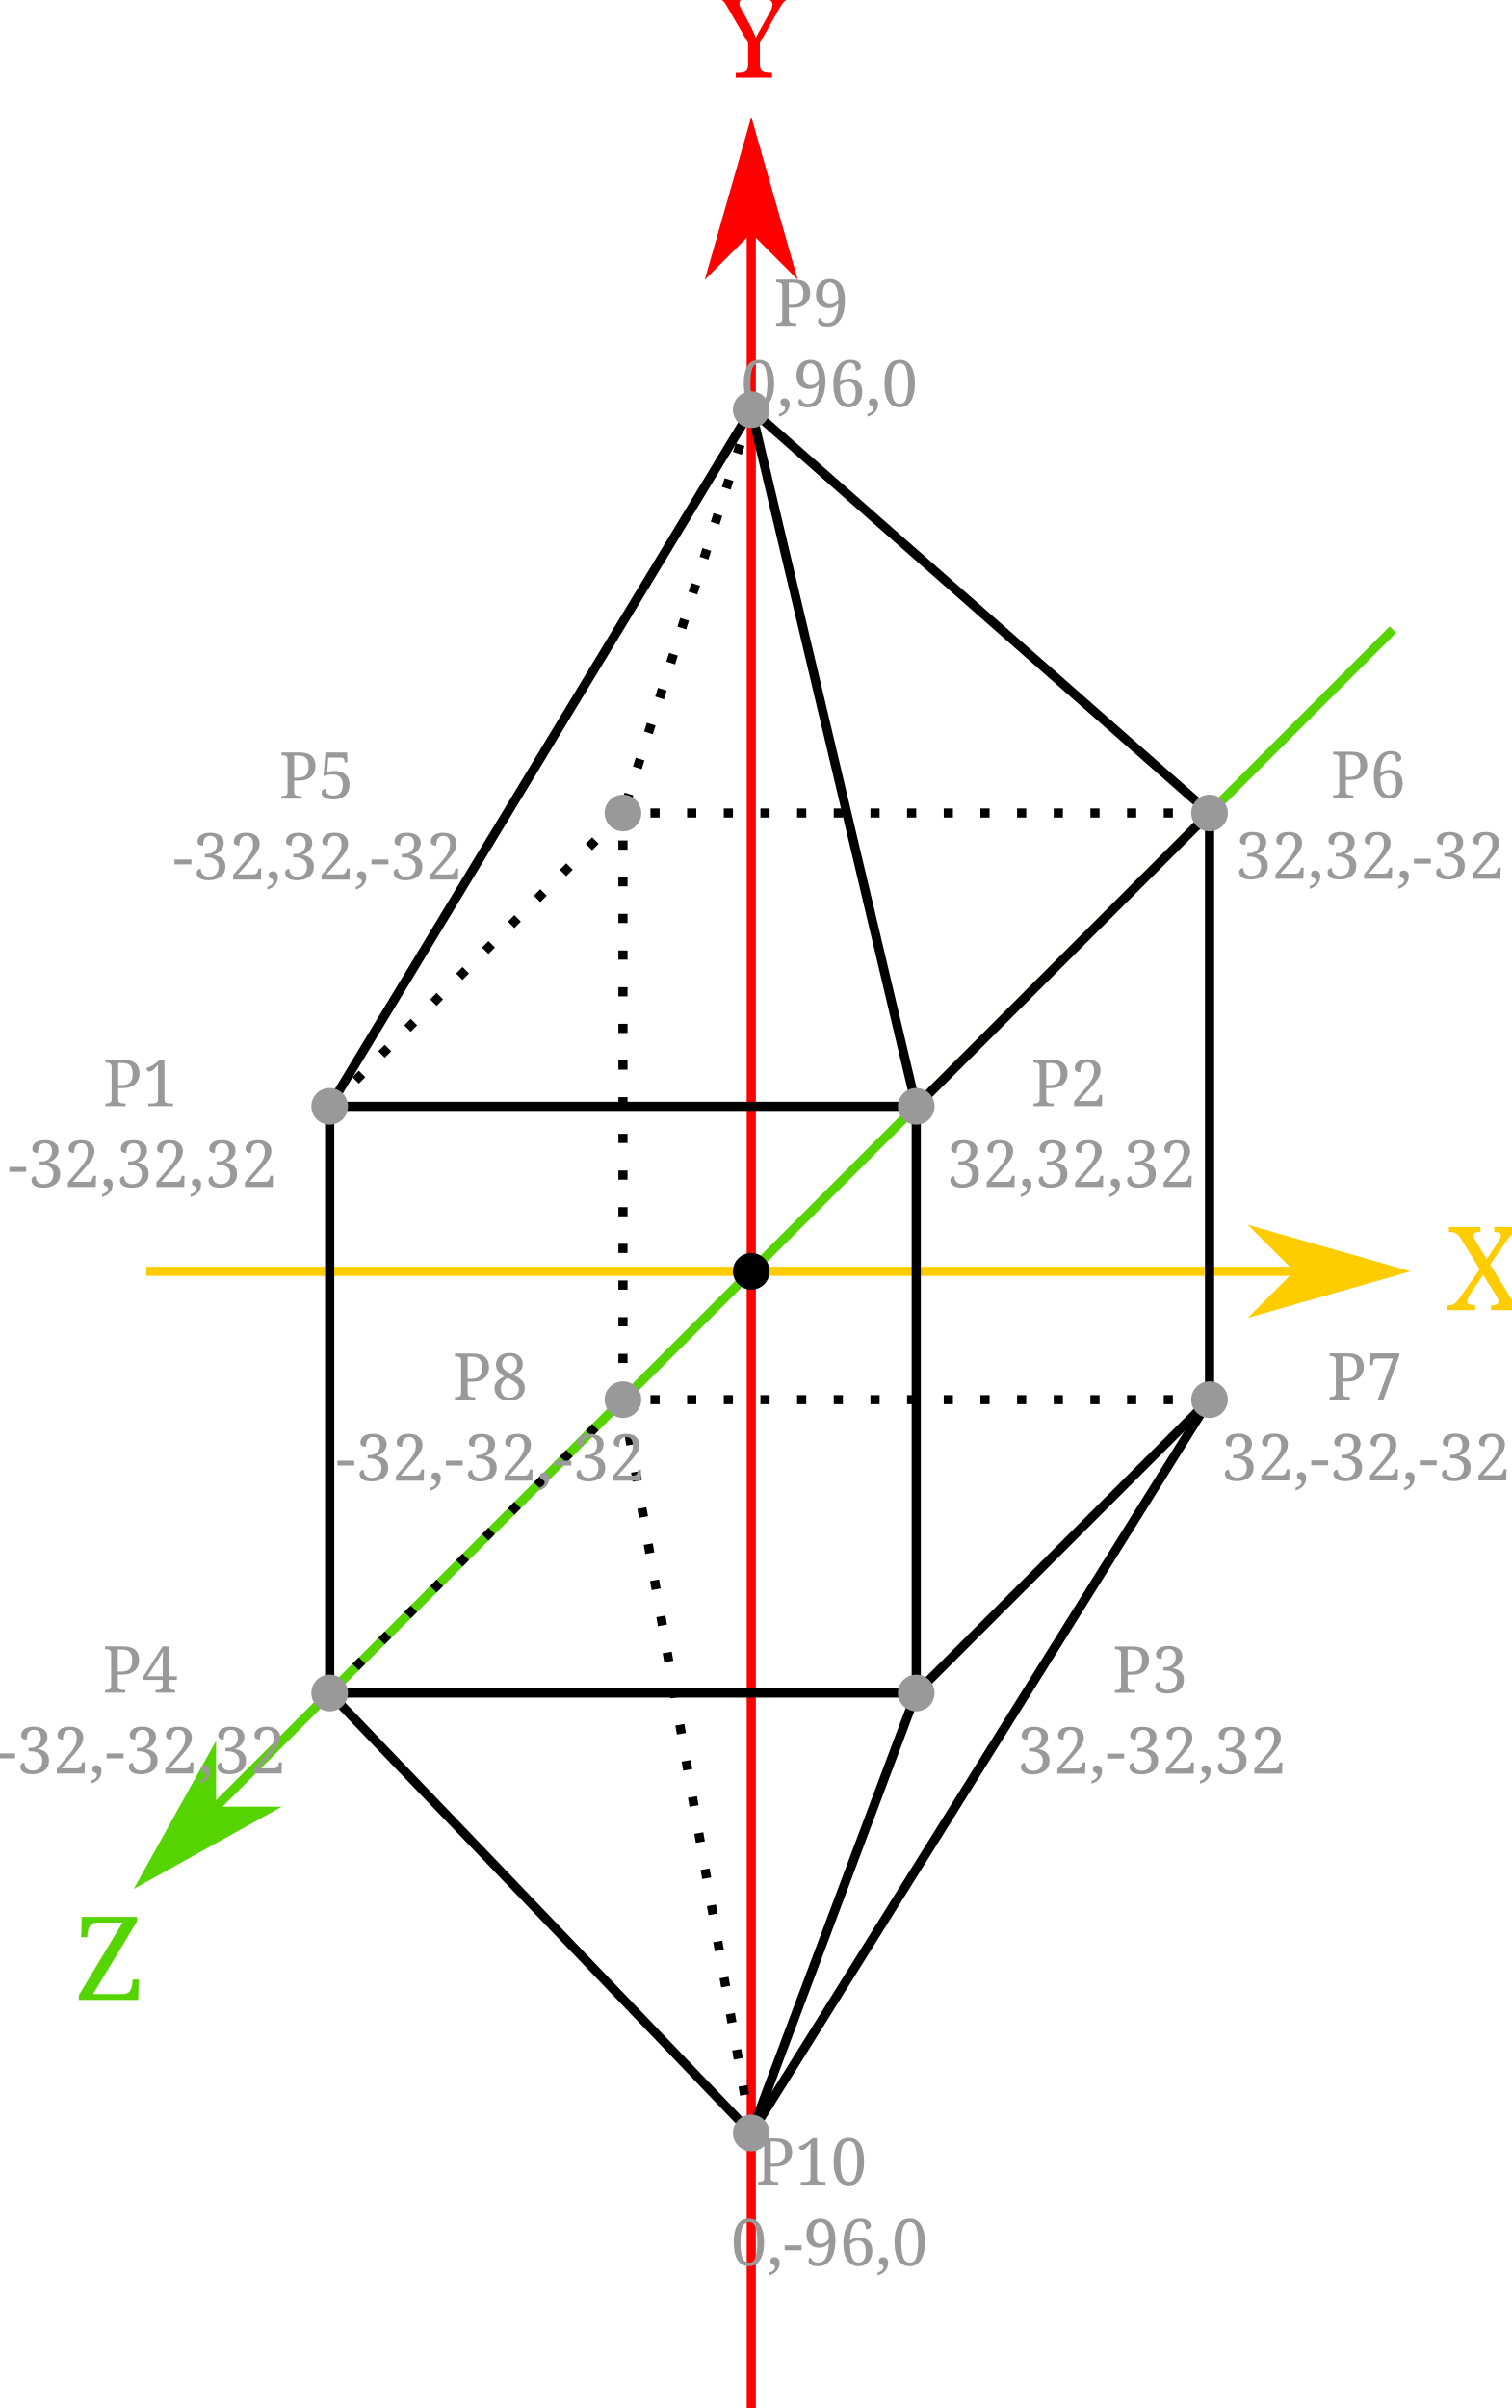
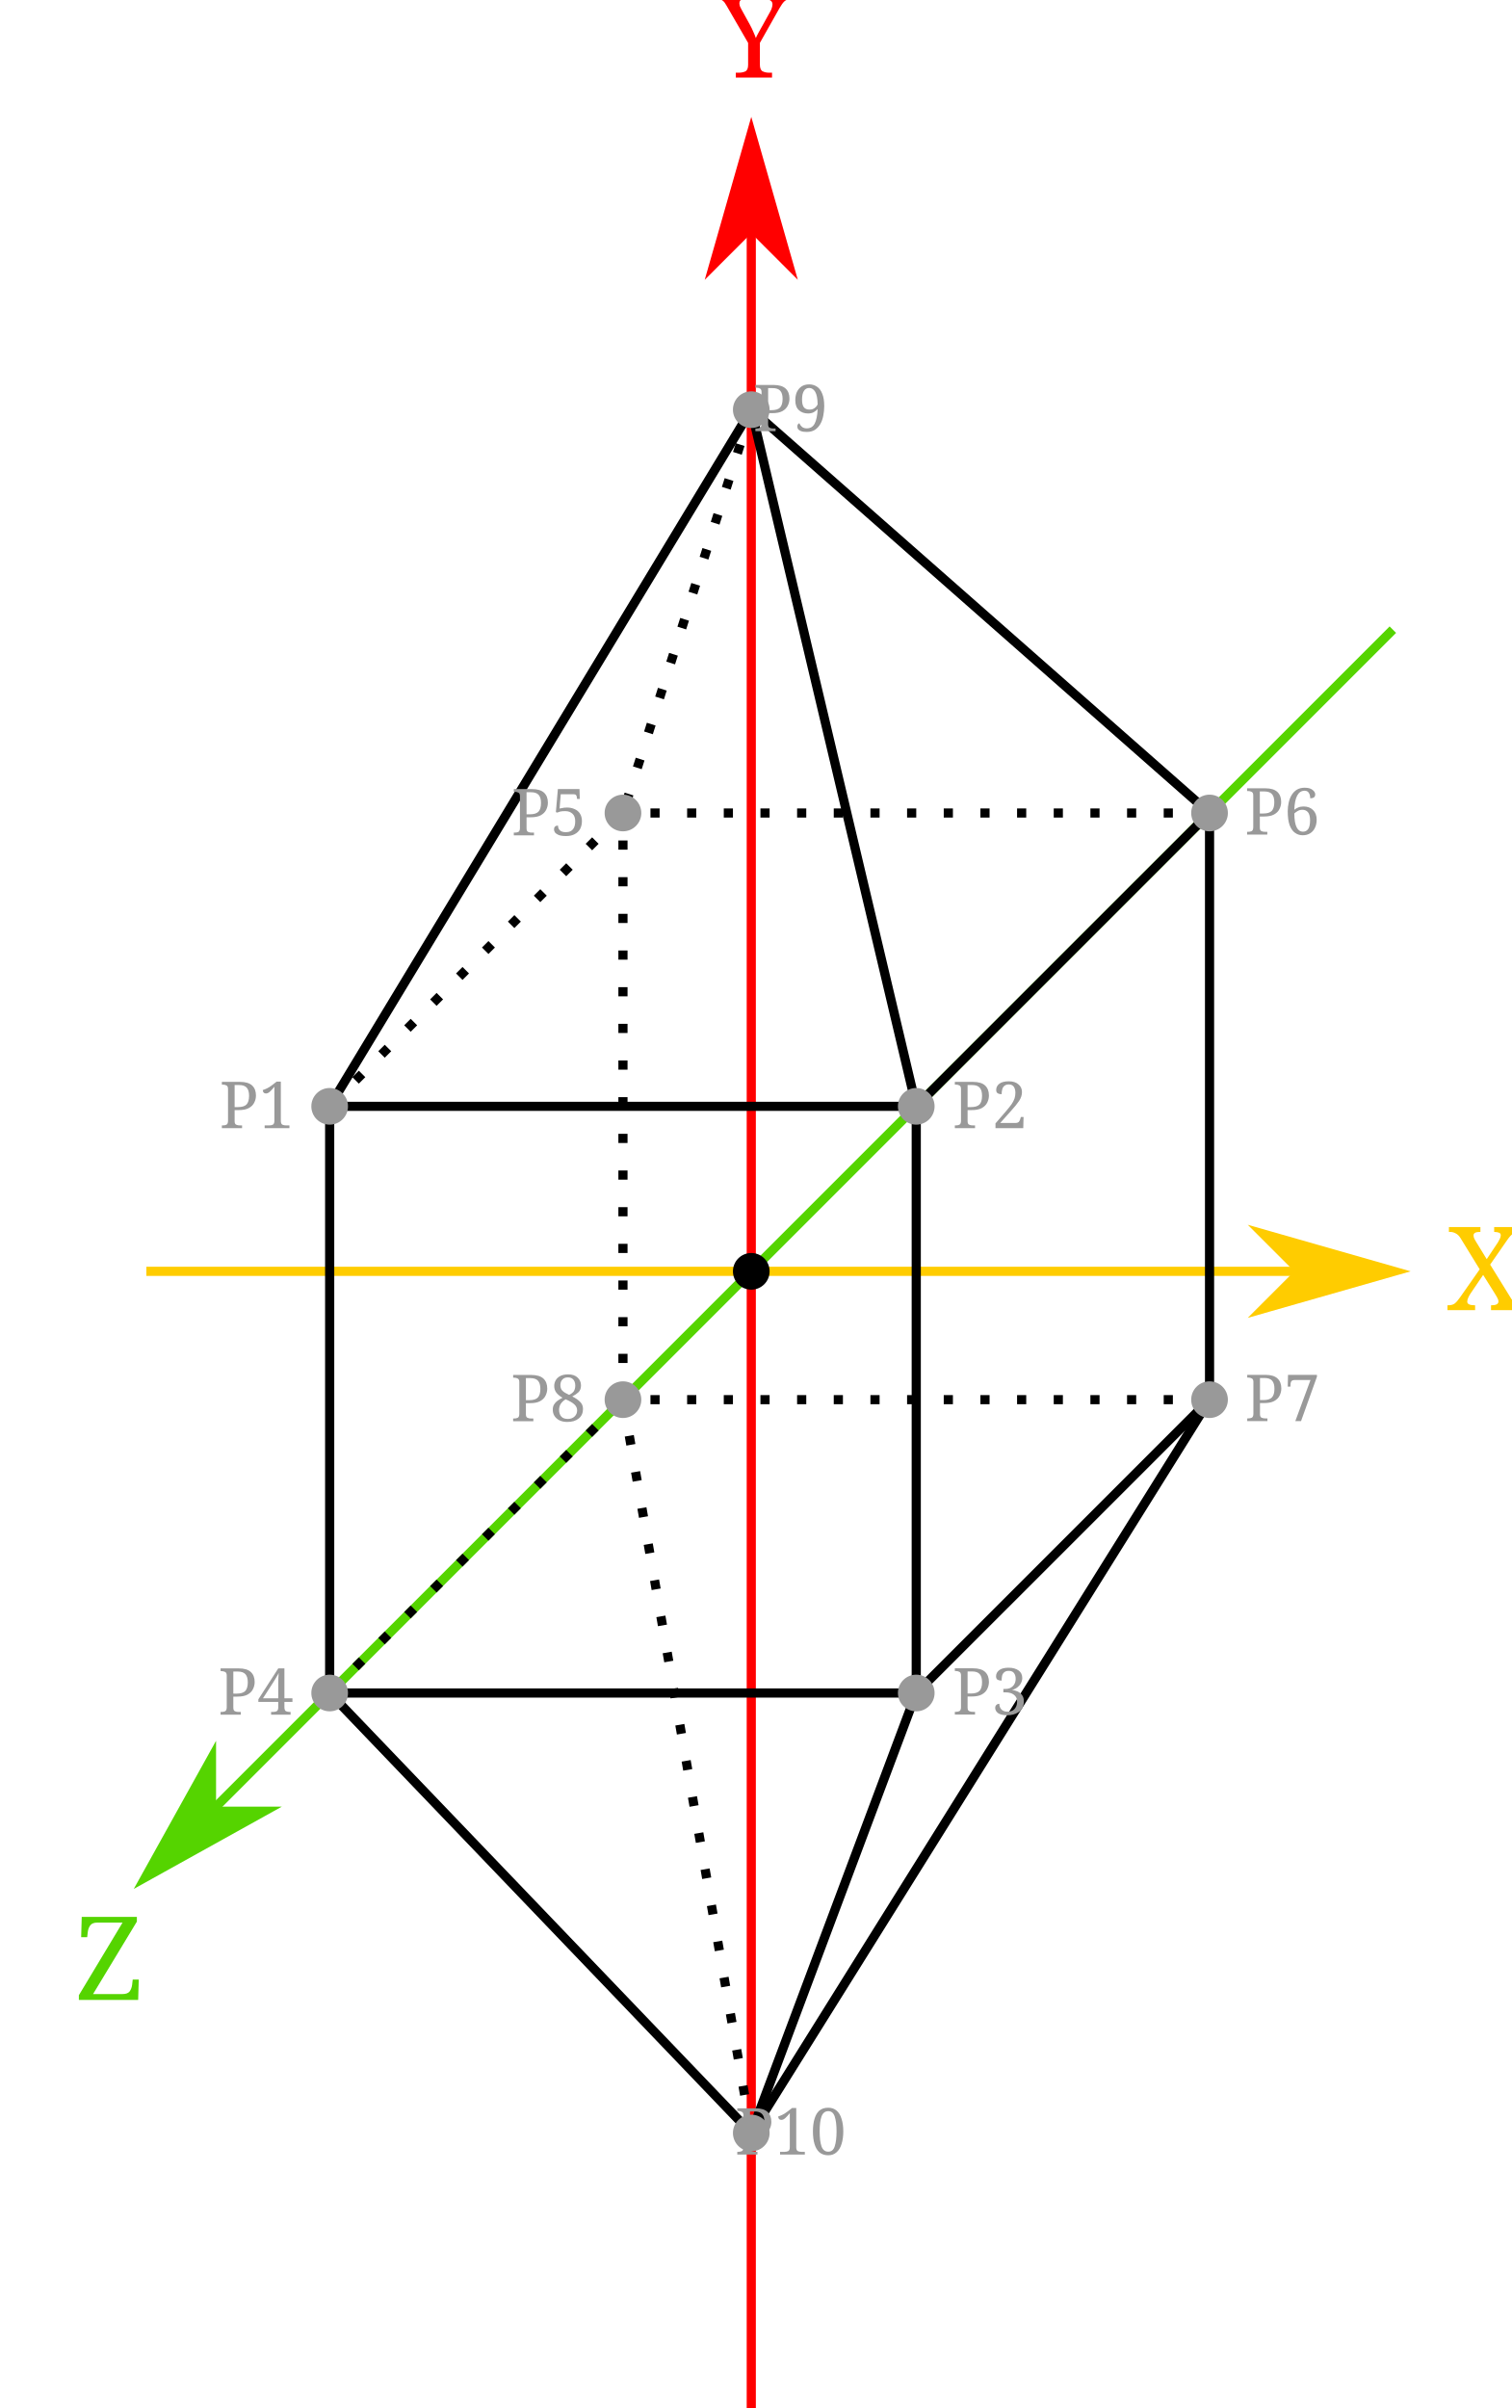
<svg xmlns="http://www.w3.org/2000/svg" width="82.472mm" height="131.345mm" viewBox="0 0 164.944 262.691" version="1.1" id="svg1835">
  <defs id="defs1829">
    <marker style="overflow:visible" id="marker2520" refX="0" refY="0" orient="auto">
      <path transform="matrix(-0.8,0,0,-0.8,-10,0)" style="fill:#ffcc00;fill-opacity:1;fill-rule:evenodd;stroke:#ffcc00;stroke-width:1pt;stroke-opacity:1" d="M 0,0 5,-5 -12.5,0 5,5 Z" id="path2518" />
    </marker>
    <marker orient="auto" refY="0" refX="0" id="Arrow1Lstart" style="overflow:visible">
      <path id="path1545" d="M 0,0 5,-5 -12.5,0 5,5 Z" style="fill:#55d400;fill-opacity:1;fill-rule:evenodd;stroke:#55d400;stroke-width:1pt;stroke-opacity:1" transform="matrix(0.8,0,0,0.8,10,0)" />
    </marker>
    <marker orient="auto" refY="0" refX="0" id="Arrow1Lend" style="overflow:visible">
      <path id="path1548" d="M 0,0 5,-5 -12.5,0 5,5 Z" style="fill:#ff0000;fill-opacity:1;fill-rule:evenodd;stroke:#ff0000;stroke-width:1pt;stroke-opacity:1" transform="matrix(-0.8,0,0,-0.8,-10,0)" />
    </marker>
  </defs>
  <g id="layer4">
    <rect transform="translate(-4.031007,-12.30936)" style="display:inline;opacity:1;vector-effect:none;fill:#ffffff;fill-opacity:1;stroke:none;stroke-width:2;stroke-linecap:butt;stroke-linejoin:round;stroke-miterlimit:4;stroke-dasharray:none;stroke-dashoffset:0;stroke-opacity:1" id="rect940" width="168" height="266" x="2.031" y="11" />
  </g>
  <g id="layer2" style="display:inline" transform="translate(-4.031007,-12.30936)">
    <path style="opacity:1;vector-effect:none;fill:#ff0000;fill-opacity:1;stroke:#ff0000;stroke-width:1;stroke-linecap:butt;stroke-linejoin:bevel;stroke-miterlimit:4;stroke-dasharray:none;stroke-dashoffset:0;stroke-opacity:1;marker-end:url(#Arrow1Lend)" d="M 86,275 V 27" id="path2449" />
    <path style="opacity:1;vector-effect:none;fill:#ffcc00;fill-opacity:1;stroke:#ffcc00;stroke-width:1;stroke-linecap:butt;stroke-linejoin:bevel;stroke-miterlimit:4;stroke-dasharray:none;stroke-dashoffset:0;stroke-opacity:1;marker-end:url(#marker2520)" d="M 20,151 H 156" id="path2564" />
    <path style="opacity:1;vector-effect:none;fill:#55d400;fill-opacity:1;stroke:#55d400;stroke-width:1;stroke-linecap:butt;stroke-linejoin:bevel;stroke-miterlimit:4;stroke-dasharray:none;stroke-dashoffset:0;stroke-opacity:1;marker-start:url(#Arrow1Lstart)" d="M 20,217 156,81" id="path2478" />
    <text xml:space="preserve" style="font-style:normal;font-variant:normal;font-weight:normal;font-stretch:normal;font-size:12.7px;line-height:1.25;font-family:Cambria;-inkscape-font-specification:'Cambria, Normal';font-variant-ligatures:normal;font-variant-caps:normal;font-variant-numeric:normal;font-feature-settings:normal;text-align:start;letter-spacing:0px;word-spacing:0px;writing-mode:lr-tb;text-anchor:start;fill:#ff0000;fill-opacity:1;stroke:none;stroke-width:1" x="82.298" y="20.774" id="text3246">
      <tspan x="82.298" y="20.774" id="tspan3244" style="stroke-width:1">
        <tspan x="82.298" y="20.774" id="tspan3242" style="stroke-width:1">Y</tspan>
      </tspan>
    </text>
    <text xml:space="preserve" style="font-style:normal;font-variant:normal;font-weight:normal;font-stretch:normal;font-size:12.7px;line-height:1.25;font-family:Cambria;-inkscape-font-specification:'Cambria, Normal';font-variant-ligatures:normal;font-variant-caps:normal;font-variant-numeric:normal;font-feature-settings:normal;text-align:start;letter-spacing:0px;word-spacing:0px;writing-mode:lr-tb;text-anchor:start;fill:#ffcc00;fill-opacity:1;stroke:none;stroke-width:1" x="161.85" y="155.232" id="text3240">
      <tspan x="161.85" y="155.232" id="tspan3238" style="stroke-width:1">
        <tspan x="161.85" y="155.232" id="tspan3236" style="stroke-width:1">X</tspan>
      </tspan>
    </text>
    <text xml:space="preserve" style="font-style:normal;font-variant:normal;font-weight:normal;font-stretch:normal;font-size:12.7px;line-height:1.25;font-family:Cambria;-inkscape-font-specification:'Cambria, Normal';font-variant-ligatures:normal;font-variant-caps:normal;font-variant-numeric:normal;font-feature-settings:normal;text-align:start;letter-spacing:0px;word-spacing:0px;writing-mode:lr-tb;text-anchor:start;fill:#55d400;fill-opacity:1;stroke:none;stroke-width:1" x="12.182" y="230.483" id="text3234">
      <tspan x="12.182" y="230.483" id="tspan3232" style="stroke-width:1">
        <tspan x="12.182" y="230.483" id="tspan3230" style="stroke-width:1">Z</tspan>
      </tspan>
    </text>
  </g>
  <g id="layer1" style="display:inline" transform="translate(-4.031007,-12.30936)">
    <path style="opacity:1;vector-effect:none;fill:#000000;fill-opacity:1;stroke:#000000;stroke-width:1;stroke-linecap:butt;stroke-linejoin:bevel;stroke-miterlimit:4;stroke-dasharray:none;stroke-dashoffset:0;stroke-opacity:1" d="M 40,197 H 104" id="path2402" />
    <path style="opacity:1;vector-effect:none;fill:#000000;fill-opacity:1;stroke:#000000;stroke-width:1;stroke-linecap:butt;stroke-linejoin:bevel;stroke-miterlimit:4;stroke-dasharray:none;stroke-dashoffset:0;stroke-opacity:1" d="m 136,165 -32,32" id="path2404" />
    <path style="opacity:1;vector-effect:none;fill:#000000;fill-opacity:1;stroke:#000000;stroke-width:1;stroke-linecap:butt;stroke-linejoin:bevel;stroke-miterlimit:4;stroke-dasharray:none;stroke-dashoffset:0;stroke-opacity:1" d="m 40,133 v 64" id="path2406" />
    <path style="opacity:1;vector-effect:none;fill:#000000;fill-opacity:1;stroke:#000000;stroke-width:1;stroke-linecap:butt;stroke-linejoin:bevel;stroke-miterlimit:4;stroke-dasharray:none;stroke-dashoffset:0;stroke-opacity:1" d="m 104,133 v 64 0" id="path2408" />
    <path style="opacity:1;vector-effect:none;fill:#000000;fill-opacity:1;stroke:#000000;stroke-width:1;stroke-linecap:butt;stroke-linejoin:bevel;stroke-miterlimit:4;stroke-dasharray:none;stroke-dashoffset:0;stroke-opacity:1" d="M 40,133 H 104" id="path2410" />
    <path style="opacity:1;vector-effect:none;fill:#000000;fill-opacity:1;stroke:#000000;stroke-width:1;stroke-linecap:butt;stroke-linejoin:bevel;stroke-miterlimit:4;stroke-dasharray:none;stroke-dashoffset:0;stroke-opacity:1" d="m 136,101 v 64" id="path2412" />
    <path style="opacity:1;vector-effect:none;fill:#000000;fill-opacity:1;stroke:#000000;stroke-width:1;stroke-linecap:butt;stroke-linejoin:bevel;stroke-miterlimit:4;stroke-dasharray:none;stroke-dashoffset:0;stroke-opacity:1" d="M 86,57 40,133" id="path2416" />
    <path style="opacity:1;vector-effect:none;fill:#000000;fill-opacity:1;stroke:#000000;stroke-width:1;stroke-linecap:butt;stroke-linejoin:bevel;stroke-miterlimit:4;stroke-dasharray:none;stroke-dashoffset:0;stroke-opacity:1" d="M 104,133 86,57" id="path2418" />
    <path style="opacity:1;vector-effect:none;fill:#000000;fill-opacity:1;stroke:#000000;stroke-width:1;stroke-linecap:butt;stroke-linejoin:bevel;stroke-miterlimit:4;stroke-dasharray:none;stroke-dashoffset:0;stroke-opacity:1" d="M 136,101 86,57" id="path2420" />
    <path style="opacity:1;vector-effect:none;fill:#000000;fill-opacity:1;stroke:#000000;stroke-width:1;stroke-linecap:butt;stroke-linejoin:bevel;stroke-miterlimit:4;stroke-dasharray:none;stroke-dashoffset:0;stroke-opacity:1" d="m 104,133 32,-32" id="path2422" />
    <path style="opacity:1;vector-effect:none;fill:#000000;fill-opacity:1;stroke:#000000;stroke-width:1;stroke-linecap:butt;stroke-linejoin:bevel;stroke-miterlimit:4;stroke-dasharray:1, 3;stroke-dashoffset:0;stroke-opacity:1" d="M 40,133 72,101" id="path2424" />
    <path style="opacity:1;vector-effect:none;fill:#000000;fill-opacity:1;stroke:#000000;stroke-width:1;stroke-linecap:butt;stroke-linejoin:bevel;stroke-miterlimit:4;stroke-dasharray:1, 3;stroke-dashoffset:0;stroke-opacity:1" d="M 136,101 H 72" id="path2426" />
    <path style="opacity:1;vector-effect:none;fill:#000000;fill-opacity:1;stroke:#000000;stroke-width:1;stroke-linecap:butt;stroke-linejoin:bevel;stroke-miterlimit:4;stroke-dasharray:1, 3;stroke-dashoffset:0;stroke-opacity:1" d="M 86,57 72,101" id="path2428" />
    <path style="opacity:1;vector-effect:none;fill:#000000;fill-opacity:1;stroke:#000000;stroke-width:1;stroke-linecap:butt;stroke-linejoin:bevel;stroke-miterlimit:4;stroke-dasharray:1, 3;stroke-dashoffset:0;stroke-opacity:1" d="M 72,165 V 101" id="path2430" />
    <path style="opacity:1;vector-effect:none;fill:#000000;fill-opacity:1;stroke:#000000;stroke-width:1;stroke-linecap:butt;stroke-linejoin:bevel;stroke-miterlimit:4;stroke-dasharray:1, 3;stroke-dashoffset:0;stroke-opacity:1" d="M 40,197 72,165" id="path2432" />
    <path style="opacity:1;vector-effect:none;fill:#000000;fill-opacity:1;stroke:#000000;stroke-width:1;stroke-linecap:butt;stroke-linejoin:bevel;stroke-miterlimit:4;stroke-dasharray:1, 3;stroke-dashoffset:0;stroke-opacity:1" d="M 136,165 H 72" id="path2434" />
    <path style="opacity:1;vector-effect:none;fill:#000000;fill-opacity:1;stroke:#000000;stroke-width:1;stroke-linecap:butt;stroke-linejoin:bevel;stroke-miterlimit:4;stroke-dasharray:none;stroke-dashoffset:0;stroke-opacity:1" d="m 86,245 -46,-48" id="path2436" />
    <path style="opacity:1;vector-effect:none;fill:#000000;fill-opacity:1;stroke:#000000;stroke-width:1;stroke-linecap:butt;stroke-linejoin:bevel;stroke-miterlimit:4;stroke-dasharray:none;stroke-dashoffset:0;stroke-opacity:1" d="M 104,197 86,245" id="path2438" />
    <path style="opacity:1;vector-effect:none;fill:#000000;fill-opacity:1;stroke:#000000;stroke-width:1;stroke-linecap:butt;stroke-linejoin:bevel;stroke-miterlimit:4;stroke-dasharray:none;stroke-dashoffset:0;stroke-opacity:1" d="M 136,165 86,245" id="path2440" />
    <path style="opacity:1;vector-effect:none;fill:#000000;fill-opacity:1;stroke:#000000;stroke-width:1;stroke-linecap:butt;stroke-linejoin:bevel;stroke-miterlimit:4;stroke-dasharray:1, 3;stroke-dashoffset:0;stroke-opacity:1" d="m 72,165 14,80" id="path2442" />
    <circle style="fill:#999999;fill-rule:evenodd;stroke:#999999;stroke-width:0.265" id="path2937-9" cx="86" cy="245" r="1.868" />
    <circle style="fill:#999999;fill-rule:evenodd;stroke:#999999;stroke-width:0.265" id="path2937-9-0" cx="72" cy="101" r="1.868" />
    <circle style="fill:#999999;fill-rule:evenodd;stroke:#999999;stroke-width:0.265" id="path2937-9-4" cx="72" cy="165" r="1.868" />
    <circle style="fill:#999999;fill-rule:evenodd;stroke:#999999;stroke-width:0.265" id="path2937-9-1" cx="136" cy="165" r="1.868" />
    <circle style="fill:#999999;fill-rule:evenodd;stroke:#999999;stroke-width:0.265" id="path2937-9-2" cx="104" cy="197" r="1.868" />
    <circle style="fill:#999999;fill-rule:evenodd;stroke:#999999;stroke-width:0.265" id="path2937-9-24" cx="40" cy="197" r="1.868" />
    <circle style="fill:#999999;fill-rule:evenodd;stroke:#999999;stroke-width:0.265" id="path2937-9-8" cx="136" cy="101" r="1.868" />
    <circle style="fill:#999999;fill-rule:evenodd;stroke:#999999;stroke-width:0.265" id="path2937-9-6" cx="86" cy="57" r="1.868" />
    <circle style="fill:#999999;fill-rule:evenodd;stroke:#999999;stroke-width:0.265" id="path2937-9-88" cx="104" cy="133" r="1.868" />
    <circle style="fill:#999999;fill-rule:evenodd;stroke:#999999;stroke-width:0.265" id="path2937-9-41" cx="40" cy="133" r="1.868" />
    <circle style="fill:#000000;fill-rule:evenodd;stroke:#000000;stroke-width:0.265" id="path2937-9-0-1" cx="86" cy="151" r="1.868" />
  </g>
  <g id="layer3" style="display:inline" transform="translate(-4.031007,-12.30936)">
-     <text xml:space="preserve" style="font-style:normal;font-variant:normal;font-weight:normal;font-stretch:normal;font-size:7.056px;line-height:1.25;font-family:Cambria;-inkscape-font-specification:'Cambria, Normal';font-variant-ligatures:normal;font-variant-caps:normal;font-variant-numeric:normal;font-feature-settings:normal;text-align:start;letter-spacing:0px;word-spacing:0px;writing-mode:lr-tb;text-anchor:start;display:inline;fill:#999999;fill-opacity:1;stroke:none;stroke-width:1" x="15.274" y="132.98" id="text3228">
-       <tspan x="15.274" y="132.98" id="tspan3222" style="font-style:normal;font-variant:normal;font-weight:normal;font-stretch:normal;font-size:7.056px;font-family:Cambria;-inkscape-font-specification:'Cambria, Normal';font-variant-ligatures:normal;font-variant-caps:normal;font-variant-numeric:normal;font-feature-settings:normal;text-align:start;writing-mode:lr-tb;text-anchor:start;stroke-width:1">
-         <tspan x="15.274" y="132.98" id="tspan3218" style="font-style:normal;font-variant:normal;font-weight:normal;font-stretch:normal;font-size:7.056px;font-family:Cambria;-inkscape-font-specification:'Cambria, Normal';font-variant-ligatures:normal;font-variant-caps:normal;font-variant-numeric:normal;font-feature-settings:normal;text-align:start;writing-mode:lr-tb;text-anchor:start;stroke-width:1">P1</tspan>
-         <tspan dx="0" x="23.197" y="132.98" id="tspan3220" style="font-style:normal;font-variant:normal;font-weight:normal;font-stretch:normal;font-size:7.056px;font-family:Cambria;-inkscape-font-specification:'Cambria, Normal';font-variant-ligatures:normal;font-variant-caps:normal;font-variant-numeric:normal;font-feature-settings:normal;text-align:start;writing-mode:lr-tb;text-anchor:start;stroke-width:1" />
-       </tspan>
-       <tspan x="4.876" y="141.799" id="tspan3226" style="font-style:normal;font-variant:normal;font-weight:normal;font-stretch:normal;font-size:7.056px;font-family:Cambria;-inkscape-font-specification:'Cambria, Normal';font-variant-ligatures:normal;font-variant-caps:normal;font-variant-numeric:normal;font-feature-settings:normal;text-align:start;writing-mode:lr-tb;text-anchor:start;stroke-width:1">
-         <tspan x="4.876" y="141.799" id="tspan3224" style="font-style:normal;font-variant:normal;font-weight:normal;font-stretch:normal;font-size:7.056px;font-family:Cambria;-inkscape-font-specification:'Cambria, Normal';font-variant-ligatures:normal;font-variant-caps:normal;font-variant-numeric:normal;font-feature-settings:normal;text-align:start;writing-mode:lr-tb;text-anchor:start;stroke-width:1">-32,32,32</tspan>
+     <text xml:space="preserve" style="font-style:normal;font-variant:normal;font-weight:normal;font-stretch:normal;font-size:7.056px;line-height:1.25;font-family:Cambria;-inkscape-font-specification:'Cambria, Normal';font-variant-ligatures:normal;font-variant-caps:normal;font-variant-numeric:normal;font-feature-settings:normal;text-align:start;letter-spacing:0px;word-spacing:0px;writing-mode:lr-tb;text-anchor:start;display:inline;fill:#999999;fill-opacity:1;stroke:none;stroke-width:1" x="27.974" y="135.379" id="text3228">
+       <tspan id="tspan941" x="27.974" y="135.379">P1</tspan>
+     </text>
+     <text xml:space="preserve" style="font-style:normal;font-variant:normal;font-weight:normal;font-stretch:normal;font-size:7.056px;line-height:1.25;font-family:Cambria;-inkscape-font-specification:'Cambria, Normal';font-variant-ligatures:normal;font-variant-caps:normal;font-variant-numeric:normal;font-feature-settings:normal;text-align:start;letter-spacing:0px;word-spacing:0px;writing-mode:lr-tb;text-anchor:start;display:inline;fill:#999999;fill-opacity:1;stroke:none;stroke-width:1" x="27.831" y="199.363" id="text3156">
+       <tspan id="tspan939" x="27.831" y="199.363">P4</tspan>
+     </text>
+     <text xml:space="preserve" style="font-style:normal;font-variant:normal;font-weight:normal;font-stretch:normal;font-size:7.056px;line-height:1.25;font-family:Cambria;-inkscape-font-specification:'Cambria, Normal';font-variant-ligatures:normal;font-variant-caps:normal;font-variant-numeric:normal;font-feature-settings:normal;text-align:start;letter-spacing:0px;word-spacing:0px;writing-mode:lr-tb;text-anchor:start;display:inline;fill:#999999;fill-opacity:1;stroke:none;stroke-width:1" x="107.945" y="199.351" id="text3192">
+       <tspan id="tspan935" x="107.945" y="199.351">P3</tspan>
+     </text>
+     <text xml:space="preserve" style="font-style:normal;font-variant:normal;font-weight:normal;font-stretch:normal;font-size:7.056px;line-height:1.25;font-family:Cambria;-inkscape-font-specification:'Cambria, Normal';font-variant-ligatures:normal;font-variant-caps:normal;font-variant-numeric:normal;font-feature-settings:normal;text-align:start;letter-spacing:0px;word-spacing:0px;writing-mode:lr-tb;text-anchor:start;display:inline;fill:#999999;fill-opacity:1;stroke:none;stroke-width:1" x="139.846" y="167.339" id="text3180">
+       <tspan id="tspan929" x="139.846" y="167.339">P7</tspan>
+     </text>
+     <text xml:space="preserve" style="font-style:normal;font-variant:normal;font-weight:normal;font-stretch:normal;font-size:7.056px;line-height:1.25;font-family:Cambria;-inkscape-font-specification:'Cambria, Normal';font-variant-ligatures:normal;font-variant-caps:normal;font-variant-numeric:normal;font-feature-settings:normal;text-align:start;letter-spacing:0px;word-spacing:0px;writing-mode:lr-tb;text-anchor:start;display:inline;fill:#999999;fill-opacity:1;stroke:none;stroke-width:1" x="139.833" y="103.351" id="text3168">
+       <tspan id="tspan927" x="139.833" y="103.351">P6</tspan>
+     </text>
+     <text xml:space="preserve" style="font-style:normal;font-variant:normal;font-weight:normal;font-stretch:normal;font-size:7.056px;line-height:1.25;font-family:Cambria;-inkscape-font-specification:'Cambria, Normal';font-variant-ligatures:normal;font-variant-caps:normal;font-variant-numeric:normal;font-feature-settings:normal;text-align:start;letter-spacing:0px;word-spacing:0px;writing-mode:lr-tb;text-anchor:start;display:inline;fill:#999999;fill-opacity:1;stroke:none;stroke-width:1" x="107.947" y="135.379" id="text3282">
+       <tspan id="tspan943" x="107.947" y="135.379">P2</tspan>
+     </text>
+     <text xml:space="preserve" style="font-style:normal;font-variant:normal;font-weight:normal;font-stretch:normal;font-size:7.056px;line-height:1.25;font-family:Cambria;-inkscape-font-specification:'Cambria, Normal';font-variant-ligatures:normal;font-variant-caps:normal;font-variant-numeric:normal;font-feature-settings:normal;text-align:start;letter-spacing:0px;word-spacing:0px;writing-mode:lr-tb;text-anchor:start;display:inline;fill:#999999;fill-opacity:1;stroke:none;stroke-width:1" x="59.826" y="103.437" id="text3270">
+       <tspan id="tspan931" x="59.826" y="103.437">P5</tspan>
+     </text>
+     <text xml:space="preserve" style="font-style:normal;font-variant:normal;font-weight:normal;font-stretch:normal;font-size:7.056px;line-height:1.25;font-family:Cambria;-inkscape-font-specification:'Cambria, Normal';font-variant-ligatures:normal;font-variant-caps:normal;font-variant-numeric:normal;font-feature-settings:normal;text-align:start;letter-spacing:0px;word-spacing:0px;writing-mode:lr-tb;text-anchor:start;display:inline;fill:#999999;fill-opacity:1;stroke:none;stroke-width:1" x="59.753" y="167.351" id="text3216">
+       <tspan x="59.753" y="167.351" id="tspan3214" style="font-style:normal;font-variant:normal;font-weight:normal;font-stretch:normal;font-size:7.056px;font-family:Cambria;-inkscape-font-specification:'Cambria, Normal';font-variant-ligatures:normal;font-variant-caps:normal;font-variant-numeric:normal;font-feature-settings:normal;text-align:start;writing-mode:lr-tb;text-anchor:start;stroke-width:1">
+         <tspan x="59.753" y="167.351" id="tspan3206" style="font-style:normal;font-variant:normal;font-weight:normal;font-stretch:normal;font-size:7.056px;font-family:Cambria;-inkscape-font-specification:'Cambria, Normal';font-variant-ligatures:normal;font-variant-caps:normal;font-variant-numeric:normal;font-feature-settings:normal;text-align:start;writing-mode:lr-tb;text-anchor:start;stroke-width:1" dx="0 0">P8</tspan>
      </tspan>
    </text>
-     <text xml:space="preserve" style="font-style:normal;font-variant:normal;font-weight:normal;font-stretch:normal;font-size:7.056px;line-height:1.25;font-family:Cambria;-inkscape-font-specification:'Cambria, Normal';font-variant-ligatures:normal;font-variant-caps:normal;font-variant-numeric:normal;font-feature-settings:normal;text-align:start;letter-spacing:0px;word-spacing:0px;writing-mode:lr-tb;text-anchor:start;display:inline;fill:#999999;fill-opacity:1;stroke:none;stroke-width:1" x="15.228" y="196.96" id="text3156">
-       <tspan x="15.228" y="196.96" id="tspan3150" style="font-style:normal;font-variant:normal;font-weight:normal;font-stretch:normal;font-size:7.056px;font-family:Cambria;-inkscape-font-specification:'Cambria, Normal';font-variant-ligatures:normal;font-variant-caps:normal;font-variant-numeric:normal;font-feature-settings:normal;text-align:start;writing-mode:lr-tb;text-anchor:start;stroke:none;stroke-width:1">
-         <tspan x="15.228" y="196.96" id="tspan3146" style="font-style:normal;font-variant:normal;font-weight:normal;font-stretch:normal;font-size:7.056px;font-family:Cambria;-inkscape-font-specification:'Cambria, Normal';font-variant-ligatures:normal;font-variant-caps:normal;font-variant-numeric:normal;font-feature-settings:normal;text-align:start;writing-mode:lr-tb;text-anchor:start;stroke:none;stroke-width:1">P4 </tspan>
-         <tspan dx="0" x="24.708" y="196.96" id="tspan3148" style="font-style:normal;font-variant:normal;font-weight:normal;font-stretch:normal;font-size:7.056px;font-family:Cambria;-inkscape-font-specification:'Cambria, Normal';font-variant-ligatures:normal;font-variant-caps:normal;font-variant-numeric:normal;font-feature-settings:normal;text-align:start;writing-mode:lr-tb;text-anchor:start;stroke:none;stroke-width:1" />
-       </tspan>
-       <tspan x="3.659" y="205.78" id="tspan3154" style="font-style:normal;font-variant:normal;font-weight:normal;font-stretch:normal;font-size:7.056px;font-family:Cambria;-inkscape-font-specification:'Cambria, Normal';font-variant-ligatures:normal;font-variant-caps:normal;font-variant-numeric:normal;font-feature-settings:normal;text-align:start;writing-mode:lr-tb;text-anchor:start;stroke:none;stroke-width:1">
-         <tspan x="3.659" y="205.78" id="tspan3152" style="font-style:normal;font-variant:normal;font-weight:normal;font-stretch:normal;font-size:7.056px;font-family:Cambria;-inkscape-font-specification:'Cambria, Normal';font-variant-ligatures:normal;font-variant-caps:normal;font-variant-numeric:normal;font-feature-settings:normal;text-align:start;writing-mode:lr-tb;text-anchor:start;stroke:none;stroke-width:1">-32,-32,32</tspan>
-       </tspan>
+     <text xml:space="preserve" style="font-style:normal;font-variant:normal;font-weight:normal;font-stretch:normal;font-size:7.056px;line-height:1.25;font-family:Cambria;-inkscape-font-specification:'Cambria, Normal';font-variant-ligatures:normal;font-variant-caps:normal;font-variant-numeric:normal;font-feature-settings:normal;text-align:center;letter-spacing:0px;word-spacing:0px;writing-mode:lr-tb;text-anchor:middle;display:inline;fill:#999999;fill-opacity:1;stroke:none;stroke-width:1" x="94.869" y="247.351" id="text3204">
+       <tspan id="tspan937" x="94.869" y="247.351">P10</tspan>
    </text>
-     <text xml:space="preserve" style="font-style:normal;font-variant:normal;font-weight:normal;font-stretch:normal;font-size:7.056px;line-height:1.25;font-family:Cambria;-inkscape-font-specification:'Cambria, Normal';font-variant-ligatures:normal;font-variant-caps:normal;font-variant-numeric:normal;font-feature-settings:normal;text-align:start;letter-spacing:0px;word-spacing:0px;writing-mode:lr-tb;text-anchor:start;display:inline;fill:#999999;fill-opacity:1;stroke:none;stroke-width:1" x="125.408" y="196.976" id="text3192">
-       <tspan x="125.408" y="196.976" id="tspan3186" style="font-style:normal;font-variant:normal;font-weight:normal;font-stretch:normal;font-size:7.056px;font-family:Cambria;-inkscape-font-specification:'Cambria, Normal';font-variant-ligatures:normal;font-variant-caps:normal;font-variant-numeric:normal;font-feature-settings:normal;text-align:start;writing-mode:lr-tb;text-anchor:start;stroke-width:1">
-         <tspan x="125.408" y="196.976" id="tspan3182" style="font-style:normal;font-variant:normal;font-weight:normal;font-stretch:normal;font-size:7.056px;font-family:Cambria;-inkscape-font-specification:'Cambria, Normal';font-variant-ligatures:normal;font-variant-caps:normal;font-variant-numeric:normal;font-feature-settings:normal;text-align:start;writing-mode:lr-tb;text-anchor:start;stroke-width:1">P3 </tspan>
-         <tspan dx="0" x="134.889" y="196.976" id="tspan3184" style="font-style:normal;font-variant:normal;font-weight:normal;font-stretch:normal;font-size:7.056px;font-family:Cambria;-inkscape-font-specification:'Cambria, Normal';font-variant-ligatures:normal;font-variant-caps:normal;font-variant-numeric:normal;font-feature-settings:normal;text-align:start;writing-mode:lr-tb;text-anchor:start;stroke-width:1" />
-       </tspan>
-       <tspan x="115.01" y="205.795" id="tspan3190" style="font-style:normal;font-variant:normal;font-weight:normal;font-stretch:normal;font-size:7.056px;font-family:Cambria;-inkscape-font-specification:'Cambria, Normal';font-variant-ligatures:normal;font-variant-caps:normal;font-variant-numeric:normal;font-feature-settings:normal;text-align:start;writing-mode:lr-tb;text-anchor:start;stroke-width:1">
-         <tspan x="115.01" y="205.795" id="tspan3188" style="font-style:normal;font-variant:normal;font-weight:normal;font-stretch:normal;font-size:7.056px;font-family:Cambria;-inkscape-font-specification:'Cambria, Normal';font-variant-ligatures:normal;font-variant-caps:normal;font-variant-numeric:normal;font-feature-settings:normal;text-align:start;writing-mode:lr-tb;text-anchor:start;stroke-width:1">32,-32,32</tspan>
-       </tspan>
-     </text>
-     <text xml:space="preserve" style="font-style:normal;font-variant:normal;font-weight:normal;font-stretch:normal;font-size:7.056px;line-height:1.25;font-family:Cambria;-inkscape-font-specification:'Cambria, Normal';font-variant-ligatures:normal;font-variant-caps:normal;font-variant-numeric:normal;font-feature-settings:normal;text-align:start;letter-spacing:0px;word-spacing:0px;writing-mode:lr-tb;text-anchor:start;display:inline;fill:#999999;fill-opacity:1;stroke:none;stroke-width:1" x="148.842" y="164.994" id="text3180">
-       <tspan x="148.842" y="164.994" id="tspan3174" style="font-style:normal;font-variant:normal;font-weight:normal;font-stretch:normal;font-size:7.056px;font-family:Cambria;-inkscape-font-specification:'Cambria, Normal';font-variant-ligatures:normal;font-variant-caps:normal;font-variant-numeric:normal;font-feature-settings:normal;text-align:start;writing-mode:lr-tb;text-anchor:start;stroke-width:1">
-         <tspan x="148.842" y="164.994" id="tspan3170" style="font-style:normal;font-variant:normal;font-weight:normal;font-stretch:normal;font-size:7.056px;font-family:Cambria;-inkscape-font-specification:'Cambria, Normal';font-variant-ligatures:normal;font-variant-caps:normal;font-variant-numeric:normal;font-feature-settings:normal;text-align:start;writing-mode:lr-tb;text-anchor:start;stroke-width:1">P7 </tspan>
-         <tspan dx="0" x="158.323" y="164.994" id="tspan3172" style="font-style:normal;font-variant:normal;font-weight:normal;font-stretch:normal;font-size:7.056px;font-family:Cambria;-inkscape-font-specification:'Cambria, Normal';font-variant-ligatures:normal;font-variant-caps:normal;font-variant-numeric:normal;font-feature-settings:normal;text-align:start;writing-mode:lr-tb;text-anchor:start;stroke-width:1" />
-       </tspan>
-       <tspan x="137.274" y="173.813" id="tspan3178" style="font-style:normal;font-variant:normal;font-weight:normal;font-stretch:normal;font-size:7.056px;font-family:Cambria;-inkscape-font-specification:'Cambria, Normal';font-variant-ligatures:normal;font-variant-caps:normal;font-variant-numeric:normal;font-feature-settings:normal;text-align:start;writing-mode:lr-tb;text-anchor:start;stroke-width:1">
-         <tspan x="137.274" y="173.813" id="tspan3176" style="font-style:normal;font-variant:normal;font-weight:normal;font-stretch:normal;font-size:7.056px;font-family:Cambria;-inkscape-font-specification:'Cambria, Normal';font-variant-ligatures:normal;font-variant-caps:normal;font-variant-numeric:normal;font-feature-settings:normal;text-align:start;writing-mode:lr-tb;text-anchor:start;stroke-width:1">32,-32,-32</tspan>
-       </tspan>
-     </text>
-     <text xml:space="preserve" style="font-style:normal;font-variant:normal;font-weight:normal;font-stretch:normal;font-size:7.056px;line-height:1.25;font-family:Cambria;-inkscape-font-specification:'Cambria, Normal';font-variant-ligatures:normal;font-variant-caps:normal;font-variant-numeric:normal;font-feature-settings:normal;text-align:start;letter-spacing:0px;word-spacing:0px;writing-mode:lr-tb;text-anchor:start;display:inline;fill:#999999;fill-opacity:1;stroke:none;stroke-width:1" x="149.22" y="99.356" id="text3168">
-       <tspan x="149.22" y="99.356" id="tspan3162" style="font-style:normal;font-variant:normal;font-weight:normal;font-stretch:normal;font-size:7.056px;font-family:Cambria;-inkscape-font-specification:'Cambria, Normal';font-variant-ligatures:normal;font-variant-caps:normal;font-variant-numeric:normal;font-feature-settings:normal;text-align:start;writing-mode:lr-tb;text-anchor:start;stroke-width:1">
-         <tspan x="149.22" y="99.356" id="tspan3158" style="font-style:normal;font-variant:normal;font-weight:normal;font-stretch:normal;font-size:7.056px;font-family:Cambria;-inkscape-font-specification:'Cambria, Normal';font-variant-ligatures:normal;font-variant-caps:normal;font-variant-numeric:normal;font-feature-settings:normal;text-align:start;writing-mode:lr-tb;text-anchor:start;stroke-width:1">P6 </tspan>
-         <tspan dx="0" x="158.701" y="99.356" id="tspan3160" style="font-style:normal;font-variant:normal;font-weight:normal;font-stretch:normal;font-size:7.056px;font-family:Cambria;-inkscape-font-specification:'Cambria, Normal';font-variant-ligatures:normal;font-variant-caps:normal;font-variant-numeric:normal;font-feature-settings:normal;text-align:start;writing-mode:lr-tb;text-anchor:start;stroke-width:1" />
-       </tspan>
-       <tspan x="138.823" y="108.176" id="tspan3166" style="font-style:normal;font-variant:normal;font-weight:normal;font-stretch:normal;font-size:7.056px;font-family:Cambria;-inkscape-font-specification:'Cambria, Normal';font-variant-ligatures:normal;font-variant-caps:normal;font-variant-numeric:normal;font-feature-settings:normal;text-align:start;writing-mode:lr-tb;text-anchor:start;stroke-width:1">
-         <tspan x="138.823" y="108.176" id="tspan3164" style="font-style:normal;font-variant:normal;font-weight:normal;font-stretch:normal;font-size:7.056px;font-family:Cambria;-inkscape-font-specification:'Cambria, Normal';font-variant-ligatures:normal;font-variant-caps:normal;font-variant-numeric:normal;font-feature-settings:normal;text-align:start;writing-mode:lr-tb;text-anchor:start;stroke-width:1">32,32,-32</tspan>
-       </tspan>
-     </text>
-     <text xml:space="preserve" style="font-style:normal;font-variant:normal;font-weight:normal;font-stretch:normal;font-size:7.056px;line-height:1.25;font-family:Cambria;-inkscape-font-specification:'Cambria, Normal';font-variant-ligatures:normal;font-variant-caps:normal;font-variant-numeric:normal;font-feature-settings:normal;text-align:start;letter-spacing:0px;word-spacing:0px;writing-mode:lr-tb;text-anchor:start;display:inline;fill:#999999;fill-opacity:1;stroke:none;stroke-width:1" x="116.525" y="132.98" id="text3282">
-       <tspan x="116.525" y="132.98" id="tspan3276" style="font-style:normal;font-variant:normal;font-weight:normal;font-stretch:normal;font-size:7.056px;font-family:Cambria;-inkscape-font-specification:'Cambria, Normal';font-variant-ligatures:normal;font-variant-caps:normal;font-variant-numeric:normal;font-feature-settings:normal;text-align:start;writing-mode:lr-tb;text-anchor:start;stroke-width:1">
-         <tspan x="116.525" y="132.98" id="tspan3272" style="font-style:normal;font-variant:normal;font-weight:normal;font-stretch:normal;font-size:7.056px;font-family:Cambria;-inkscape-font-specification:'Cambria, Normal';font-variant-ligatures:normal;font-variant-caps:normal;font-variant-numeric:normal;font-feature-settings:normal;text-align:start;writing-mode:lr-tb;text-anchor:start;stroke-width:1">P2 </tspan>
-         <tspan dx="0" x="126.006" y="132.98" id="tspan3274" style="font-style:normal;font-variant:normal;font-weight:normal;font-stretch:normal;font-size:7.056px;font-family:Cambria;-inkscape-font-specification:'Cambria, Normal';font-variant-ligatures:normal;font-variant-caps:normal;font-variant-numeric:normal;font-feature-settings:normal;text-align:start;writing-mode:lr-tb;text-anchor:start;stroke-width:1" />
-       </tspan>
-       <tspan x="107.299" y="141.799" id="tspan3280" style="font-style:normal;font-variant:normal;font-weight:normal;font-stretch:normal;font-size:7.056px;font-family:Cambria;-inkscape-font-specification:'Cambria, Normal';font-variant-ligatures:normal;font-variant-caps:normal;font-variant-numeric:normal;font-feature-settings:normal;text-align:start;writing-mode:lr-tb;text-anchor:start;stroke-width:1">
-         <tspan x="107.299" y="141.799" id="tspan3278" style="font-style:normal;font-variant:normal;font-weight:normal;font-stretch:normal;font-size:7.056px;font-family:Cambria;-inkscape-font-specification:'Cambria, Normal';font-variant-ligatures:normal;font-variant-caps:normal;font-variant-numeric:normal;font-feature-settings:normal;text-align:start;writing-mode:lr-tb;text-anchor:start;stroke-width:1">32,32,32</tspan>
-       </tspan>
-     </text>
-     <text xml:space="preserve" style="font-style:normal;font-variant:normal;font-weight:normal;font-stretch:normal;font-size:7.056px;line-height:1.25;font-family:Cambria;-inkscape-font-specification:'Cambria, Normal';font-variant-ligatures:normal;font-variant-caps:normal;font-variant-numeric:normal;font-feature-settings:normal;text-align:start;letter-spacing:0px;word-spacing:0px;writing-mode:lr-tb;text-anchor:start;display:inline;fill:#999999;fill-opacity:1;stroke:none;stroke-width:1" x="34.467" y="99.442" id="text3270">
-       <tspan x="34.467" y="99.442" id="tspan3264" style="font-style:normal;font-variant:normal;font-weight:normal;font-stretch:normal;font-size:7.056px;font-family:Cambria;-inkscape-font-specification:'Cambria, Normal';font-variant-ligatures:normal;font-variant-caps:normal;font-variant-numeric:normal;font-feature-settings:normal;text-align:start;writing-mode:lr-tb;text-anchor:start;stroke-width:1">
-         <tspan x="34.467" y="99.442" id="tspan3260" style="font-style:normal;font-variant:normal;font-weight:normal;font-stretch:normal;font-size:7.056px;font-family:Cambria;-inkscape-font-specification:'Cambria, Normal';font-variant-ligatures:normal;font-variant-caps:normal;font-variant-numeric:normal;font-feature-settings:normal;text-align:start;writing-mode:lr-tb;text-anchor:start;stroke-width:1">P5</tspan>
-         <tspan dx="0" x="42.39" y="99.442" id="tspan3262" style="font-style:normal;font-variant:normal;font-weight:normal;font-stretch:normal;font-size:7.056px;font-family:Cambria;-inkscape-font-specification:'Cambria, Normal';font-variant-ligatures:normal;font-variant-caps:normal;font-variant-numeric:normal;font-feature-settings:normal;text-align:start;writing-mode:lr-tb;text-anchor:start;stroke-width:1" />
-       </tspan>
-       <tspan x="22.898" y="108.262" id="tspan3268" style="font-style:normal;font-variant:normal;font-weight:normal;font-stretch:normal;font-size:7.056px;font-family:Cambria;-inkscape-font-specification:'Cambria, Normal';font-variant-ligatures:normal;font-variant-caps:normal;font-variant-numeric:normal;font-feature-settings:normal;text-align:start;writing-mode:lr-tb;text-anchor:start;stroke-width:1">
-         <tspan x="22.898" y="108.262" id="tspan3266" style="font-style:normal;font-variant:normal;font-weight:normal;font-stretch:normal;font-size:7.056px;font-family:Cambria;-inkscape-font-specification:'Cambria, Normal';font-variant-ligatures:normal;font-variant-caps:normal;font-variant-numeric:normal;font-feature-settings:normal;text-align:start;writing-mode:lr-tb;text-anchor:start;stroke-width:1">-32,32,-32</tspan>
-       </tspan>
-     </text>
-     <text xml:space="preserve" style="font-style:normal;font-variant:normal;font-weight:normal;font-stretch:normal;font-size:7.056px;line-height:1.25;font-family:Cambria;-inkscape-font-specification:'Cambria, Normal';font-variant-ligatures:normal;font-variant-caps:normal;font-variant-numeric:normal;font-feature-settings:normal;text-align:start;letter-spacing:0px;word-spacing:0px;writing-mode:lr-tb;text-anchor:start;display:inline;fill:#999999;fill-opacity:1;stroke:none;stroke-width:1" x="53.403" y="165.021" id="text3216">
-       <tspan x="53.403" y="165.021" id="tspan3210" style="font-style:normal;font-variant:normal;font-weight:normal;font-stretch:normal;font-size:7.056px;font-family:Cambria;-inkscape-font-specification:'Cambria, Normal';font-variant-ligatures:normal;font-variant-caps:normal;font-variant-numeric:normal;font-feature-settings:normal;text-align:start;writing-mode:lr-tb;text-anchor:start;stroke-width:1">
-         <tspan x="53.403" y="165.021" id="tspan3206" style="font-style:normal;font-variant:normal;font-weight:normal;font-stretch:normal;font-size:7.056px;font-family:Cambria;-inkscape-font-specification:'Cambria, Normal';font-variant-ligatures:normal;font-variant-caps:normal;font-variant-numeric:normal;font-feature-settings:normal;text-align:start;writing-mode:lr-tb;text-anchor:start;stroke-width:1">P8 </tspan>
-         <tspan dx="0" x="62.884" y="165.021" id="tspan3208" style="font-style:normal;font-variant:normal;font-weight:normal;font-stretch:normal;font-size:7.056px;font-family:Cambria;-inkscape-font-specification:'Cambria, Normal';font-variant-ligatures:normal;font-variant-caps:normal;font-variant-numeric:normal;font-feature-settings:normal;text-align:start;writing-mode:lr-tb;text-anchor:start;stroke-width:1" />
-       </tspan>
-       <tspan x="40.663" y="173.841" id="tspan3214" style="font-style:normal;font-variant:normal;font-weight:normal;font-stretch:normal;font-size:7.056px;font-family:Cambria;-inkscape-font-specification:'Cambria, Normal';font-variant-ligatures:normal;font-variant-caps:normal;font-variant-numeric:normal;font-feature-settings:normal;text-align:start;writing-mode:lr-tb;text-anchor:start;stroke-width:1">
-         <tspan x="40.663" y="173.841" id="tspan3212" style="font-style:normal;font-variant:normal;font-weight:normal;font-stretch:normal;font-size:7.056px;font-family:Cambria;-inkscape-font-specification:'Cambria, Normal';font-variant-ligatures:normal;font-variant-caps:normal;font-variant-numeric:normal;font-feature-settings:normal;text-align:start;writing-mode:lr-tb;text-anchor:start;stroke-width:1">-32,-32,-32</tspan>
-       </tspan>
-     </text>
-     <text xml:space="preserve" style="font-style:normal;font-variant:normal;font-weight:normal;font-stretch:normal;font-size:7.056px;line-height:1.25;font-family:Cambria;-inkscape-font-specification:'Cambria, Normal';font-variant-ligatures:normal;font-variant-caps:normal;font-variant-numeric:normal;font-feature-settings:normal;text-align:center;letter-spacing:0px;word-spacing:0px;writing-mode:lr-tb;text-anchor:middle;display:inline;fill:#999999;fill-opacity:1;stroke:none;stroke-width:1" x="99.106" y="250.633" id="text3204">
-       <tspan id="tspan956" x="99.885" y="250.633">P10 </tspan>
-       <tspan id="tspan958" x="99.106" y="259.452">0,-96,0</tspan>
-     </text>
-     <text xml:space="preserve" style="font-style:normal;font-variant:normal;font-weight:normal;font-stretch:normal;font-size:7.056px;line-height:1.25;font-family:Cambria;-inkscape-font-specification:'Cambria, Normal';font-variant-ligatures:normal;font-variant-caps:normal;font-variant-numeric:normal;font-feature-settings:normal;text-align:center;letter-spacing:0px;word-spacing:0px;writing-mode:lr-tb;text-anchor:middle;display:inline;fill:#999999;fill-opacity:1;stroke:none;stroke-width:1" x="99.106" y="47.849" id="text3258">
-       <tspan id="tspan952" x="99.885" y="47.849">P9 </tspan>
-       <tspan id="tspan954" x="99.106" y="56.668">0,96,0</tspan>
+     <text xml:space="preserve" style="font-style:normal;font-variant:normal;font-weight:normal;font-stretch:normal;font-size:7.056px;line-height:1.25;font-family:Cambria;-inkscape-font-specification:'Cambria, Normal';font-variant-ligatures:normal;font-variant-caps:normal;font-variant-numeric:normal;font-feature-settings:normal;text-align:center;letter-spacing:0px;word-spacing:0px;writing-mode:lr-tb;text-anchor:middle;display:inline;fill:#999999;fill-opacity:1;stroke:none;stroke-width:1" x="94.873" y="59.351" id="text3258">
+       <tspan id="tspan933" x="94.873" y="59.351">P9</tspan>
    </text>
  </g>
</svg>
